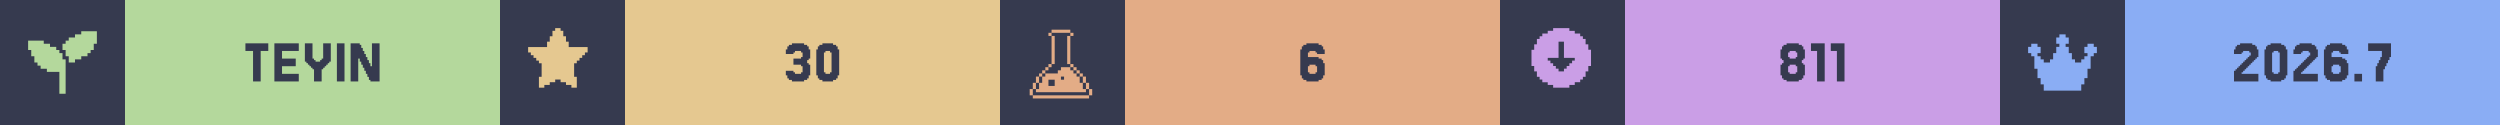
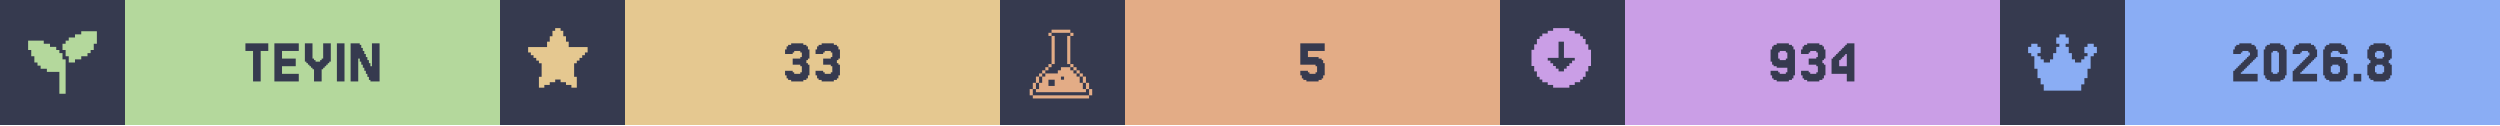
<svg xmlns="http://www.w3.org/2000/svg" width="1200" viewBox="0 0 200 10">
  <g>
    <rect width="200" height="10" fill="#363a4f" />
    <g class="badge" transform="translate(0 0)">
      <path transform="translate(2 2) scale(0.25)" fill="#b4d89c" d="M 18 2 L 18 3 L 16 3 L 16 4 L 14 4 L 14 5 L 13 5 L 13 6 L 12 6 L 12 8 L 13 8 L 13 10 L 14 10 L 14 12 L 16 12 L 16 11 L 18 11 L 18 10 L 20 10 L 20 9 L 21 9 L 21 8 L 22 8 L 22 6 L 23 6 L 23 2 L 18 2 z M 1 5 L 1 8 L 2 8 L 2 10 L 3 10 L 3 12 L 4 12 L 4 13 L 5 13 L 5 14 L 7 14 L 7 15 L 11 15 L 11 22 L 13 22 L 13 11 L 12 11 L 12 9 L 11 9 L 11 8 L 10 8 L 10 7 L 8 7 L 8 6 L 6 6 L 6 5 L 1 5 z" />
      <rect fill="#b4d89c" width="30" height="10" x="10" y="0" />
      <path fill="#363a4f" d="M21.463 3.467V4.077H20.854V6.516H20.244V4.077H19.634V3.467Z M23.902 5.907V6.516H21.951V3.467H23.902V4.077H22.561V4.687H23.659V5.297H22.561V5.907Z M25.122 5.541H25V5.419H24.878V5.297H24.756V5.175H24.634V5.053H24.512V4.931H24.39V3.467H25V4.687H25.122V4.809H25.244V4.931H25.61V4.809H25.732V4.687H25.854V3.467H26.463V4.931H26.341V5.053H26.22V5.175H26.098V5.297H25.976V5.419H25.854V5.541H25.732V6.516H25.122Z M27.561 3.467V6.516H26.951V3.467Z M29.756 5.297V3.467H30.366V6.516H29.634V6.394H29.512V6.15H29.39V5.907H29.268V5.663H29.146V5.419H29.024V5.175H28.902V4.931H28.78V4.687H28.659V6.516H28.049V3.467H28.78V3.589H28.902V3.833H29.024V4.077H29.146V4.321H29.268V4.565H29.39V4.809H29.512V5.053H29.634V5.297Z" />
    </g>
    <g class="badge" transform="translate(40 0)">
      <path transform="" fill="#e5c890" d="M5.929 6.145h.216v.866h-.433v-.217H5.28v-.216h-.432v-.216h-.433v.216H3.98v.216h-.433v.217h-.433v-.866h.217V5.063h-.217v-.216H2.9V4.63h-.217v-.216h-.216v-.217H2.25v-.432h1.515v-.433h.216v-.433h.216v-.433h.217V2.25h.433v.216h.216v.433h.216v.433h.217v.433H7.01v.432h-.217v.217h-.216v.216h-.216v.217h-.217v.216H5.93z" />
      <rect fill="#e5c890" width="30" height="10" x="10" y="0" />
-       <path fill="#363a4f" d="M23.476 5.663V5.785H23.598V5.907H24.085V5.785H24.207V5.297H24.085V5.175H23.476V4.687H24.085V4.565H24.207V4.199H24.085V4.077H23.598V4.199H23.476V4.321H22.866V3.955H22.988V3.711H23.11V3.589H23.354V3.467H24.329V3.589H24.573V3.711H24.695V3.955H24.817V4.687H24.695V4.809H24.573V5.053H24.695V5.175H24.817V6.029H24.695V6.272H24.573V6.394H24.329V6.516H23.354V6.394H23.11V6.272H22.988V6.029H22.866V5.663Z M27.012 6.029V6.272H26.89V6.394H26.646V6.516H25.793V6.394H25.549V6.272H25.427V6.029H25.305V3.955H25.427V3.711H25.549V3.589H25.793V3.467H26.646V3.589H26.89V3.711H27.012V3.955H27.134V6.029ZM26.037 5.785V5.907H26.402V5.785H26.524V4.199H26.402V4.077H26.037V4.199H25.915V5.785Z" />
+       <path fill="#363a4f" d="M23.415 5.663V5.785H23.537V5.907H24.024V5.785H24.146V5.297H24.024V5.175H23.415V4.687H24.024V4.565H24.146V4.199H24.024V4.077H23.537V4.199H23.415V4.321H22.805V3.955H22.927V3.711H23.049V3.589H23.293V3.467H24.268V3.589H24.512V3.711H24.634V3.955H24.756V4.687H24.634V4.809H24.512V5.053H24.634V5.175H24.756V6.029H24.634V6.272H24.512V6.394H24.268V6.516H23.293V6.394H23.049V6.272H22.927V6.029H22.805V5.663Z M25.854 5.663V5.785H25.976V5.907H26.463V5.785H26.585V5.297H26.463V5.175H25.854V4.687H26.463V4.565H26.585V4.199H26.463V4.077H25.976V4.199H25.854V4.321H25.244V3.955H25.366V3.711H25.488V3.589H25.732V3.467H26.707V3.589H26.951V3.711H27.073V3.955H27.195V4.687H27.073V4.809H26.951V5.053H27.073V5.175H27.195V6.029H27.073V6.272H26.951V6.394H26.707V6.516H25.732V6.394H25.488V6.272H25.366V6.029H25.244V5.663Z" />
    </g>
    <g class="badge" transform="translate(80 0)">
      <path transform="translate(2 2) scale(0.25)" fill="#e3ac86" d="M 8.502 1.5 L 8.502 2.5 L 14.504 2.5 L 14.504 1.5 L 8.502 1.5 z M 14.504 2.5 L 14.504 3.5 L 15.504 3.5 L 15.504 2.5 L 14.504 2.5 z M 14.504 3.5 L 13.502 3.5 L 13.502 12.502 L 14.504 12.502 L 14.504 3.5 z M 14.504 12.502 L 14.504 13.502 L 15.504 13.502 L 15.504 12.502 L 14.504 12.502 z M 15.504 13.502 L 15.504 14.504 L 16.504 14.504 L 16.504 15.504 L 17.504 15.504 L 17.504 16.504 L 18.504 16.504 L 18.504 15.502 L 17.504 15.502 L 17.504 14.502 L 16.504 14.502 L 16.504 13.502 L 15.504 13.502 z M 18.504 16.504 L 18.504 18.504 L 19.504 18.504 L 19.504 16.504 L 18.504 16.504 z M 19.504 18.504 L 19.504 20.504 L 20.504 20.504 L 20.504 18.504 L 19.504 18.504 z M 20.504 20.504 L 20.504 22.504 L 21.504 22.504 L 21.504 20.504 L 20.504 20.504 z M 19.504 20.504 L 18.504 20.504 L 18.504 18.504 L 17.504 18.504 L 17.504 16.504 L 16.504 16.504 L 16.504 15.504 L 15.504 15.504 L 15.504 14.504 L 14.504 14.504 L 14.504 13.502 L 11.502 13.502 L 11.502 14.504 L 10.502 14.504 L 10.502 15.504 L 6.502 15.504 L 6.502 16.504 L 5.5 16.504 L 5.5 18.504 L 4.5 18.504 L 4.5 20.504 L 3.5 20.504 L 3.5 21.504 L 19.504 21.504 L 19.504 20.504 z M 3.5 20.504 L 3.5 18.504 L 2.5 18.504 L 2.5 20.504 L 3.5 20.504 z M 2.5 20.504 L 1.5 20.504 L 1.5 22.504 L 2.5 22.504 L 2.5 20.504 z M 3.5 18.504 L 4.5 18.504 L 4.5 16.504 L 3.5 16.504 L 3.5 18.504 z M 4.5 16.504 L 5.5 16.504 L 5.5 15.504 L 6.502 15.504 L 6.502 14.504 L 7.502 14.504 L 7.502 13.502 L 6.502 13.502 L 6.502 14.502 L 5.5 14.502 L 5.5 15.502 L 4.5 15.502 L 4.5 16.504 z M 7.502 13.502 L 8.502 13.502 L 8.502 12.502 L 7.502 12.502 L 7.502 13.502 z M 8.502 12.502 L 9.502 12.502 L 9.502 3.5 L 8.502 3.5 L 8.502 12.502 z M 8.502 3.5 L 8.502 2.5 L 7.502 2.5 L 7.502 3.5 L 8.502 3.5 z M 11.502 16.504 L 12.502 16.504 L 12.502 17.504 L 11.502 17.504 L 11.502 16.504 z M 7.502 17.504 L 9.502 17.504 L 9.502 19.504 L 7.502 19.504 L 7.502 17.504 z M 2.5 22.506 L 2.5 23.506 L 20.504 23.506 L 20.504 22.506 L 2.5 22.506 z" />
      <rect fill="#e3ac86" width="30" height="10" x="10" y="0" />
-       <path fill="#363a4f" d="M24.756 5.785V5.907H25.244V5.785H25.366V5.297H25.244V5.175H24.756V5.297H24.634V5.785ZM24.634 4.565H25.488V4.687H25.732V4.809H25.854V5.053H25.976V6.029H25.854V6.272H25.732V6.394H25.488V6.516H24.512V6.394H24.268V6.272H24.146V6.029H24.024V3.955H24.146V3.711H24.268V3.589H24.512V3.467H25.488V3.589H25.732V3.711H25.854V3.955H25.976V4.321H25.366V4.199H25.244V4.077H24.756V4.199H24.634Z" />
+       <path fill="#363a4f" d="M24.634 5.663V5.785H24.756V5.907H25.244V5.785H25.366V5.297H25.244V5.175H24.024V3.467H25.976V4.077H24.634V4.565H25.488V4.687H25.732V4.809H25.854V5.053H25.976V6.029H25.854V6.272H25.732V6.394H25.488V6.516H24.512V6.394H24.268V6.272H24.146V6.029H24.024V5.663Z" />
    </g>
    <g class="badge" transform="translate(120 0)">
      <path transform="" fill="#ca9ee6" d="M5.55 6.794h.432v-.216h.433v-.216h.216v-.217h.217v-.433h.216V5.28h.217V3.981h-.217v-.433h-.216v-.433h-.217V2.9h-.216v-.217h-.433v-.216h-.433V2.25h-1.298v.216h-.433v.216h-.433V2.9h-.216v.216h-.217v.433h-.216v.433h-.217v1.298h.217v.433h.216v.433h.217v.217h.216v.216h.433v.216h.433v.217h1.298zm-1.083-1.298v-.217h-.216v-.216h-.217v-.216h-.216V4.63h.866V3.332h.432V4.63h.866v.217h-.216v.216h-.217v.216h-.216v.217h-.217v.216h-.432v-.216z" />
      <rect fill="#ca9ee6" width="30" height="10" x="10" y="0" />
-       <path fill="#363a4f" d="M23.171 4.565V4.687H23.659V4.565H23.78V4.199H23.659V4.077H23.171V4.199H23.049V4.565ZM24.268 5.053V5.175H24.39V6.029H24.268V6.272H24.146V6.394H23.902V6.516H22.927V6.394H22.683V6.272H22.561V6.029H22.439V5.175H22.561V5.053H22.683V4.809H22.561V4.687H22.439V3.955H22.561V3.711H22.683V3.589H22.927V3.467H23.902V3.589H24.146V3.711H24.268V3.955H24.39V4.687H24.268V4.809H24.146V5.053ZM23.171 5.785V5.907H23.659V5.785H23.78V5.297H23.659V5.175H23.171V5.297H23.049V5.785Z M25.976 3.467V6.516H25.366V4.077H24.878V3.467Z M27.561 3.467V6.516H26.951V4.077H26.463V3.467Z" />
+       <path fill="#363a4f" d="M22.988 4.687V4.199H22.866V4.077H22.378V4.199H22.256V4.687H22.378V4.809H22.866V4.687ZM21.768 6.272V6.029H21.646V5.663H22.256V5.785H22.378V5.907H22.866V5.785H22.988V5.419H22.134V5.297H21.89V5.175H21.768V4.931H21.646V3.955H21.768V3.711H21.89V3.589H22.134V3.467H23.11V3.589H23.354V3.711H23.476V3.955H23.598V6.029H23.476V6.272H23.354V6.394H23.11V6.516H22.134V6.394H21.89V6.272Z M24.695 5.663V5.785H24.817V5.907H25.305V5.785H25.427V5.297H25.305V5.175H24.695V4.687H25.305V4.565H25.427V4.199H25.305V4.077H24.817V4.199H24.695V4.321H24.085V3.955H24.207V3.711H24.329V3.589H24.573V3.467H25.549V3.589H25.793V3.711H25.915V3.955H26.037V4.687H25.915V4.809H25.793V5.053H25.915V5.175H26.037V6.029H25.915V6.272H25.793V6.394H25.549V6.516H24.573V6.394H24.329V6.272H24.207V6.029H24.085V5.663Z M27.134 4.199V4.077H27.256V3.955H27.378V3.833H27.5V3.711H27.622V3.589H27.744V3.467H28.354V6.516H27.744V5.907H26.524V4.687H26.646V4.565H26.768V4.443H26.89V4.321H27.012V4.199ZM27.378 4.565V4.687H27.256V4.809H27.134V5.297H27.744V4.321H27.622V4.443H27.5V4.565Z" />
    </g>
    <g class="badge" transform="translate(160 0)">
      <path transform="translate(2 2) scale(0.25)" fill="#8aadf4" d="M23 7v2h-1v1h-1v4h-1v3h-1v2h-1v2H6v-2H5v-2H4v-3H3v-4H2V9H1V7h1V6h2v1h1v2H4v1h1v1h1v1h2v-1h1V9h1V7h1V6h-1V4h1V3h2v1h1v2h-1v1h1v2h1v2h1v1h2v-1h1v-1h1V9h-1V7h1V6h2v1z" />
      <rect fill="#8aadf4" width="30" height="10" x="10" y="0" />
-       <path fill="#363a4f" d="M19.451 5.663V5.785H19.329V5.907H20.671V6.516H18.72V5.663H18.841V5.541H18.963V5.419H19.085V5.297H19.207V5.175H19.329V5.053H19.451V4.931H19.573V4.809H19.695V4.687H19.817V4.565H19.939V4.443H20.061V4.199H19.939V4.077H19.451V4.199H19.329V4.321H18.72V3.955H18.841V3.711H18.963V3.589H19.207V3.467H20.183V3.589H20.427V3.711H20.549V3.955H20.671V4.565H20.549V4.687H20.427V4.809H20.305V4.931H20.183V5.053H20.061V5.175H19.939V5.297H19.817V5.419H19.695V5.541H19.573V5.663Z M22.866 6.029V6.272H22.744V6.394H22.5V6.516H21.646V6.394H21.402V6.272H21.28V6.029H21.159V3.955H21.28V3.711H21.402V3.589H21.646V3.467H22.5V3.589H22.744V3.711H22.866V3.955H22.988V6.029ZM21.89 5.785V5.907H22.256V5.785H22.378V4.199H22.256V4.077H21.89V4.199H21.768V5.785Z M24.207 5.663V5.785H24.085V5.907H25.427V6.516H23.476V5.663H23.598V5.541H23.72V5.419H23.841V5.297H23.963V5.175H24.085V5.053H24.207V4.931H24.329V4.809H24.451V4.687H24.573V4.565H24.695V4.443H24.817V4.199H24.695V4.077H24.207V4.199H24.085V4.321H23.476V3.955H23.598V3.711H23.72V3.589H23.963V3.467H24.939V3.589H25.183V3.711H25.305V3.955H25.427V4.565H25.305V4.687H25.183V4.809H25.061V4.931H24.939V5.053H24.817V5.175H24.695V5.297H24.573V5.419H24.451V5.541H24.329V5.663Z M26.646 5.785V5.907H27.134V5.785H27.256V5.297H27.134V5.175H26.646V5.297H26.524V5.785ZM26.524 4.565H27.378V4.687H27.622V4.809H27.744V5.053H27.866V6.029H27.744V6.272H27.622V6.394H27.378V6.516H26.402V6.394H26.159V6.272H26.037V6.029H25.915V3.955H26.037V3.711H26.159V3.589H26.402V3.467H27.378V3.589H27.622V3.711H27.744V3.955H27.866V4.321H27.256V4.199H27.134V4.077H26.646V4.199H26.524Z M28.963 5.907V6.516H28.354V5.907Z M30.183 5.297V5.053H30.305V4.809H30.427V4.565H30.549V4.077H29.451V3.467H31.28V4.565H31.159V4.809H31.037V5.053H30.915V5.297H30.793V5.541H30.671V6.516H30.061V5.297Z" />
+       <path fill="#363a4f" d="M19.39 5.663V5.785H19.268V5.907H20.61V6.516H18.659V5.663H18.78V5.541H18.902V5.419H19.024V5.297H19.146V5.175H19.268V5.053H19.39V4.931H19.512V4.809H19.634V4.687H19.756V4.565H19.878V4.443H20V4.199H19.878V4.077H19.39V4.199H19.268V4.321H18.659V3.955H18.78V3.711H18.902V3.589H19.146V3.467H20.122V3.589H20.366V3.711H20.488V3.955H20.61V4.565H20.488V4.687H20.366V4.809H20.244V4.931H20.122V5.053H20V5.175H19.878V5.297H19.756V5.419H19.634V5.541H19.512V5.663Z M22.805 6.029V6.272H22.683V6.394H22.439V6.516H21.585V6.394H21.341V6.272H21.22V6.029H21.098V3.955H21.22V3.711H21.341V3.589H21.585V3.467H22.439V3.589H22.683V3.711H22.805V3.955H22.927V6.029ZM21.829 5.785V5.907H22.195V5.785H22.317V4.199H22.195V4.077H21.829V4.199H21.707V5.785Z M24.146 5.663V5.785H24.024V5.907H25.366V6.516H23.415V5.663H23.537V5.541H23.659V5.419H23.78V5.297H23.902V5.175H24.024V5.053H24.146V4.931H24.268V4.809H24.39V4.687H24.512V4.565H24.634V4.443H24.756V4.199H24.634V4.077H24.146V4.199H24.024V4.321H23.415V3.955H23.537V3.711H23.659V3.589H23.902V3.467H24.878V3.589H25.122V3.711H25.244V3.955H25.366V4.565H25.244V4.687H25.122V4.809H25V4.931H24.878V5.053H24.756V5.175H24.634V5.297H24.512V5.419H24.39V5.541H24.268V5.663Z M26.585 5.785V5.907H27.073V5.785H27.195V5.297H27.073V5.175H26.585V5.297H26.463V5.785ZM26.463 4.565H27.317V4.687H27.561V4.809H27.683V5.053H27.805V6.029H27.683V6.272H27.561V6.394H27.317V6.516H26.341V6.394H26.098V6.272H25.976V6.029H25.854V3.955H25.976V3.711H26.098V3.589H26.341V3.467H27.317V3.589H27.561V3.711H27.683V3.955H27.805V4.321H27.195V4.199H27.073V4.077H26.585V4.199H26.463Z M28.902 5.907V6.516H28.293V5.907Z M30.122 4.565V4.687H30.61V4.565H30.732V4.199H30.61V4.077H30.122V4.199H30V4.565ZM31.22 5.053V5.175H31.341V6.029H31.22V6.272H31.098V6.394H30.854V6.516H29.878V6.394H29.634V6.272H29.512V6.029H29.39V5.175H29.512V5.053H29.634V4.809H29.512V4.687H29.39V3.955H29.512V3.711H29.634V3.589H29.878V3.467H30.854V3.589H31.098V3.711H31.22V3.955H31.341V4.687H31.22V4.809H31.098V5.053ZM30.122 5.785V5.907H30.61V5.785H30.732V5.297H30.61V5.175H30.122V5.297H30V5.785Z" />
    </g>
  </g>
</svg>
